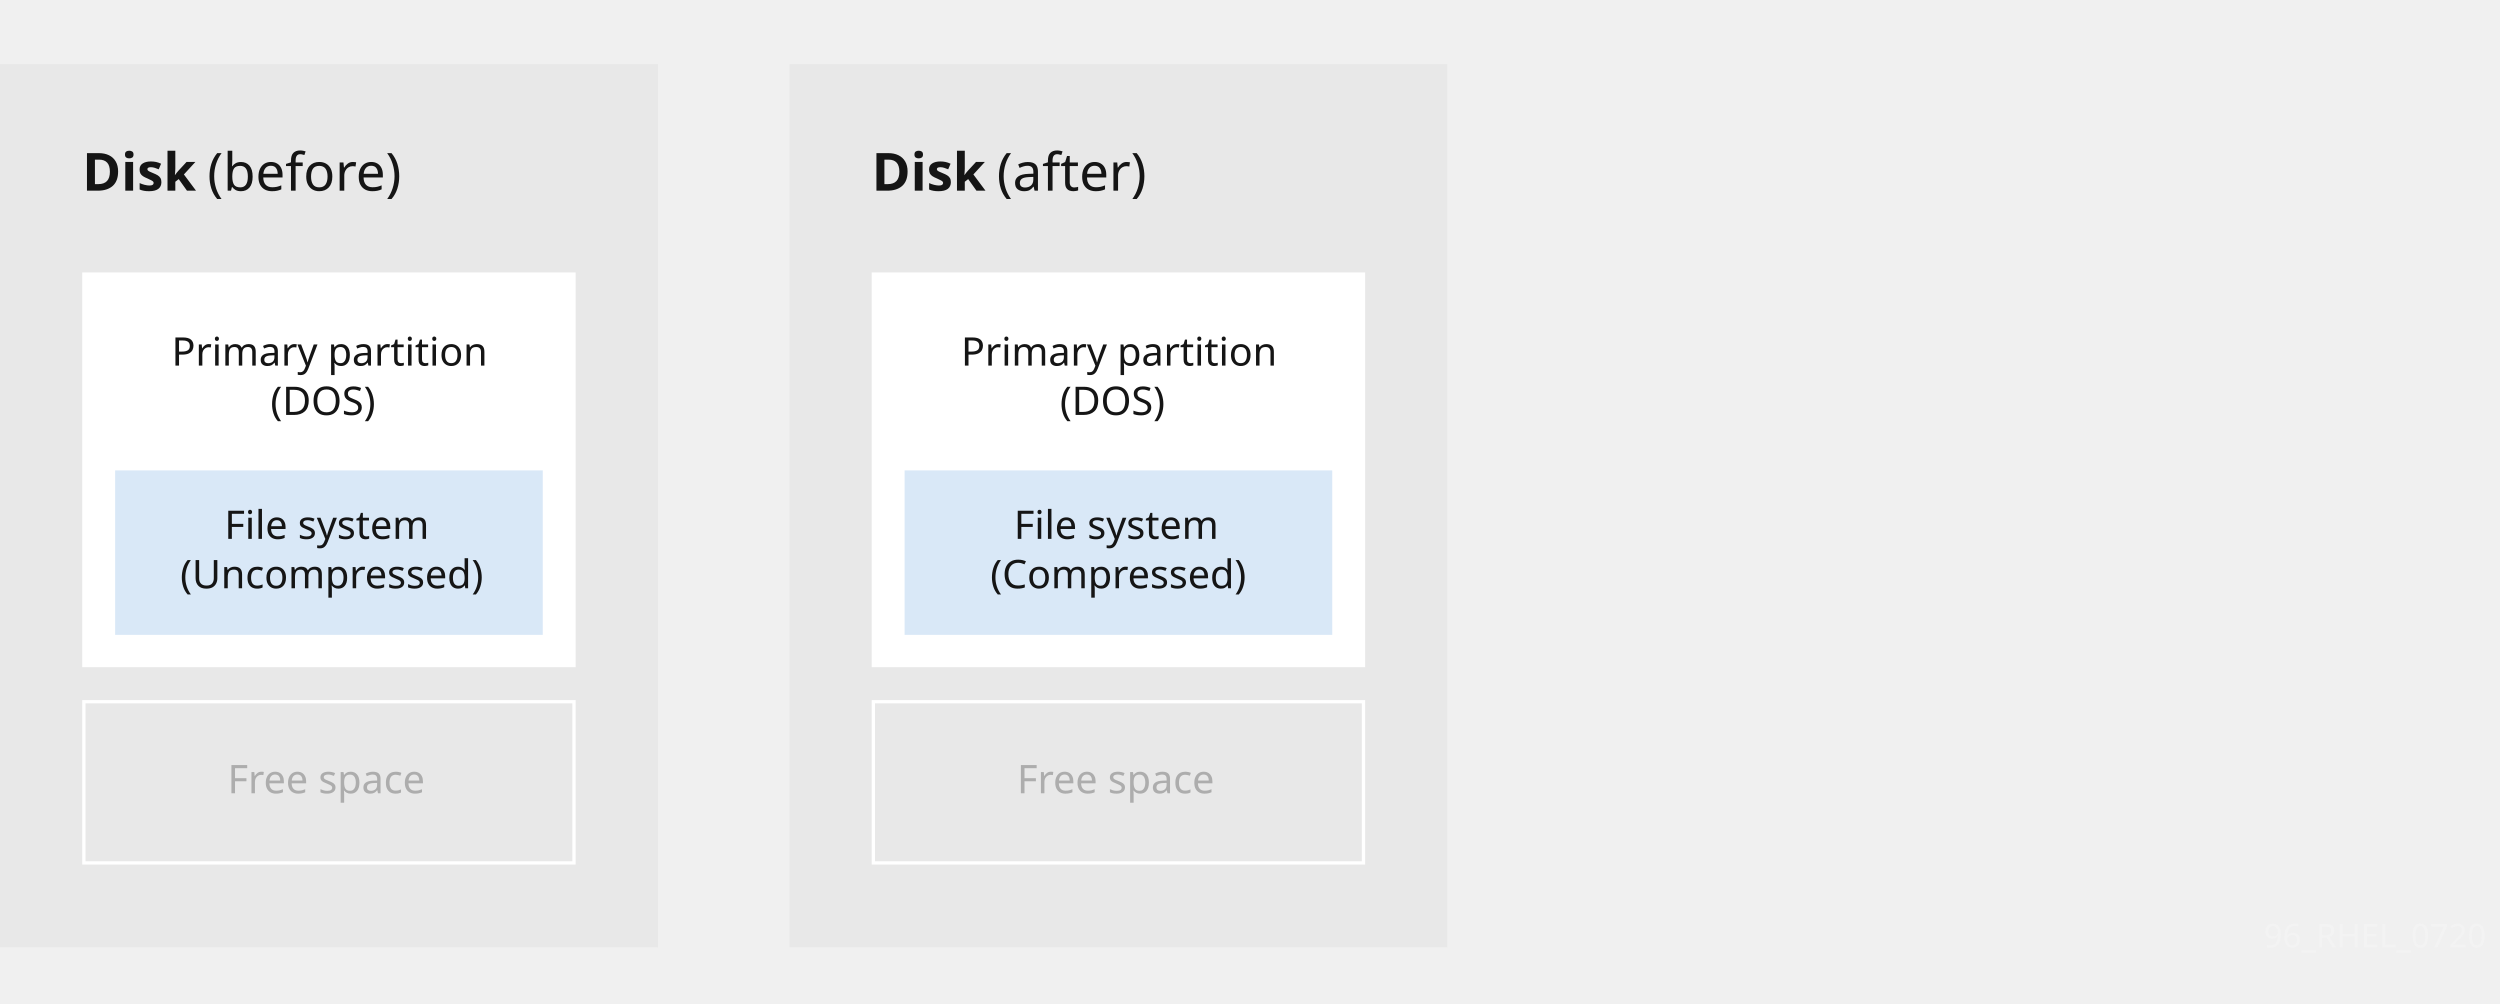
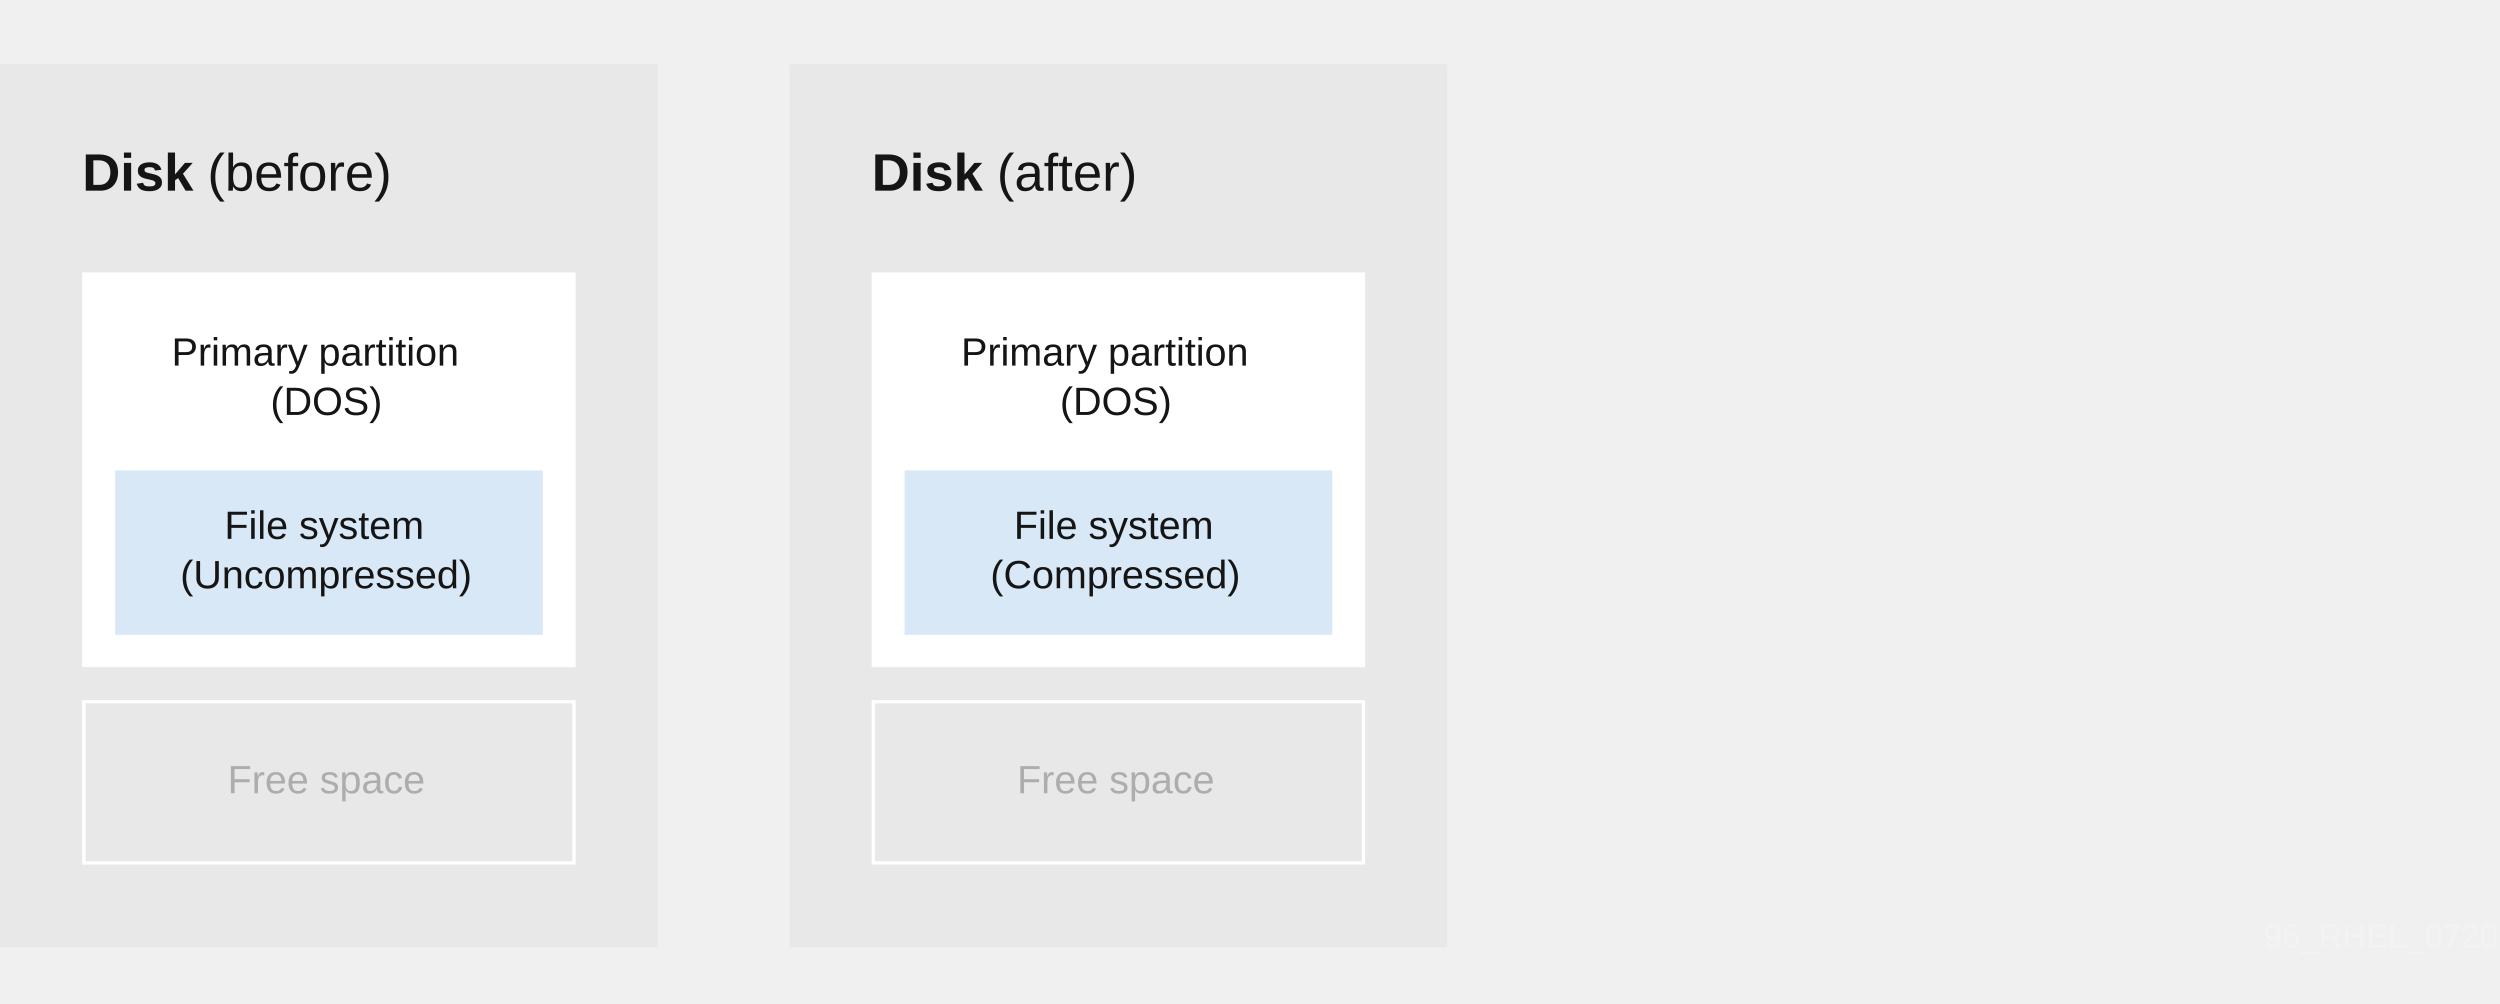
<svg xmlns="http://www.w3.org/2000/svg" id="a41be3fe-90e9-40bf-9ff5-77aac3477b99" data-name="artwork" width="760" height="305">
  <defs>
-     <style>.a8c631db-305e-457b-9ae2-153a0a89f747,.b879d3cb-22c2-4dbb-b815-6495a8dd419a{font-family:RedHatText-Regular,Red Hat Text}.bb70ecea-5989-4044-978c-de4bdde4287a{fill:#e8e8e8}.b374d59f-6df0-41ed-8d70-43063263901a{font-size:16px;font-family:RedHatText-Bold,Red Hat Text;font-weight:700}.a922a293-d530-4e97-8e9a-467f071a3f4c,.b374d59f-6df0-41ed-8d70-43063263901a{fill:#151515}.a8c631db-305e-457b-9ae2-153a0a89f747,.b879d3cb-22c2-4dbb-b815-6495a8dd419a{font-weight:400}.a8c631db-305e-457b-9ae2-153a0a89f747{letter-spacing:0}.a3767494-658e-4de9-b30d-6a900422ab9b{fill:#fff}.a922a293-d530-4e97-8e9a-467f071a3f4c,.ff9e5fb5-ebbf-455d-add3-647651899930{font-size:12px;font-family:RedHatText-Medium,Red Hat Text;font-weight:500}.a7cb7317-4de1-4a20-b865-d8533ddb665a{fill:#d9e8f7}.ff9e5fb5-ebbf-455d-add3-647651899930{fill:#adadad}</style>
+     <style>.a8c631db-305e-457b-9ae2-153a0a89f747,.b879d3cb-22c2-4dbb-b815-6495a8dd419a{font-family:RedHatText,"Red Hat Text",Overpass,"Helvetica Neue",Arial,sans-serif}.bb70ecea-5989-4044-978c-de4bdde4287a{fill:#e8e8e8}.b374d59f-6df0-41ed-8d70-43063263901a{font-size:16px;font-family:RedHatText,"Red Hat Text",Overpass,"Helvetica Neue",Arial,sans-serif;font-weight:700}.a922a293-d530-4e97-8e9a-467f071a3f4c,.b374d59f-6df0-41ed-8d70-43063263901a{fill:#151515}.a8c631db-305e-457b-9ae2-153a0a89f747,.b879d3cb-22c2-4dbb-b815-6495a8dd419a{font-weight:400}.a8c631db-305e-457b-9ae2-153a0a89f747{letter-spacing:0}.a3767494-658e-4de9-b30d-6a900422ab9b{fill:#fff}.a922a293-d530-4e97-8e9a-467f071a3f4c,.ff9e5fb5-ebbf-455d-add3-647651899930{font-size:12px;font-family:RedHatText,"Red Hat Text",Overpass,"Helvetica Neue",Arial,sans-serif;font-weight:500}.a7cb7317-4de1-4a20-b865-d8533ddb665a{fill:#d9e8f7}.ff9e5fb5-ebbf-455d-add3-647651899930{fill:#adadad}</style>
  </defs>
-   <text transform="translate(688.182 288.017)" font-family="RedHatText-Regular,Red Hat Text" font-size="10" fill="#f3f3f3">96_RHEL_0720</text>
+   <text transform="translate(688.182 288.017)" font-family="RedHatText,&quot;Red Hat Text&quot;,Overpass,&quot;Helvetica Neue&quot;,Arial,sans-serif" font-size="10" fill="#f3f3f3">96_RHEL_0720</text>
  <path fill="none" d="M0 265h760v40H0z" />
  <path class="bb70ecea-5989-4044-978c-de4bdde4287a" d="M0 19.5h200V288H0z" />
  <text class="b374d59f-6df0-41ed-8d70-43063263901a" transform="translate(25 57.972)">Disk <tspan class="a8c631db-305e-457b-9ae2-153a0a89f747" x="38.048" y="0">(before)</tspan>
  </text>
  <path class="a3767494-658e-4de9-b30d-6a900422ab9b" d="M25 82.824h150v120H25z" />
  <text class="a922a293-d530-4e97-8e9a-467f071a3f4c" transform="translate(52.175 111.148)">Primary partition<tspan class="b879d3cb-22c2-4dbb-b815-6495a8dd419a">
      <tspan x="30.048" y="15">(DOS)</tspan>
    </tspan>
  </text>
  <path class="a7cb7317-4de1-4a20-b865-d8533ddb665a" d="M35 143h130v50H35z" />
  <text class="a922a293-d530-4e97-8e9a-467f071a3f4c" transform="translate(68.236 163.824)">File system<tspan class="b879d3cb-22c2-4dbb-b815-6495a8dd419a">
      <tspan x="-13.451" y="15">(Uncompressed)</tspan>
    </tspan>
  </text>
  <path class="a3767494-658e-4de9-b30d-6a900422ab9b" d="M174 213.824v48H26v-48h148m1-1H25v50h150v-50z" />
  <text class="ff9e5fb5-ebbf-455d-add3-647651899930" transform="translate(69.197 241.148)">Free space</text>
  <path class="bb70ecea-5989-4044-978c-de4bdde4287a" d="M240 19.5h200V288H240z" />
  <text class="b374d59f-6df0-41ed-8d70-43063263901a" transform="translate(265 57.972)">Disk <tspan class="a8c631db-305e-457b-9ae2-153a0a89f747" x="38.048" y="0">(after)</tspan>
  </text>
  <path class="a3767494-658e-4de9-b30d-6a900422ab9b" d="M265 82.824h150v120H265z" />
  <text class="a922a293-d530-4e97-8e9a-467f071a3f4c" transform="translate(292.175 111.148)">Primary partition<tspan class="b879d3cb-22c2-4dbb-b815-6495a8dd419a">
      <tspan x="30.048" y="15">(DOS)</tspan>
    </tspan>
  </text>
  <path class="a7cb7317-4de1-4a20-b865-d8533ddb665a" d="M275 143h130v50H275z" />
  <text class="a922a293-d530-4e97-8e9a-467f071a3f4c" transform="translate(308.236 163.824)">File system<tspan class="b879d3cb-22c2-4dbb-b815-6495a8dd419a">
      <tspan x="-7.17" y="15">(Compressed)</tspan>
    </tspan>
  </text>
  <path class="a3767494-658e-4de9-b30d-6a900422ab9b" d="M414 213.824v48H266v-48h148m1-1H265v50h150v-50z" />
  <text class="ff9e5fb5-ebbf-455d-add3-647651899930" transform="translate(309.196 241.148)">Free space</text>
</svg>
